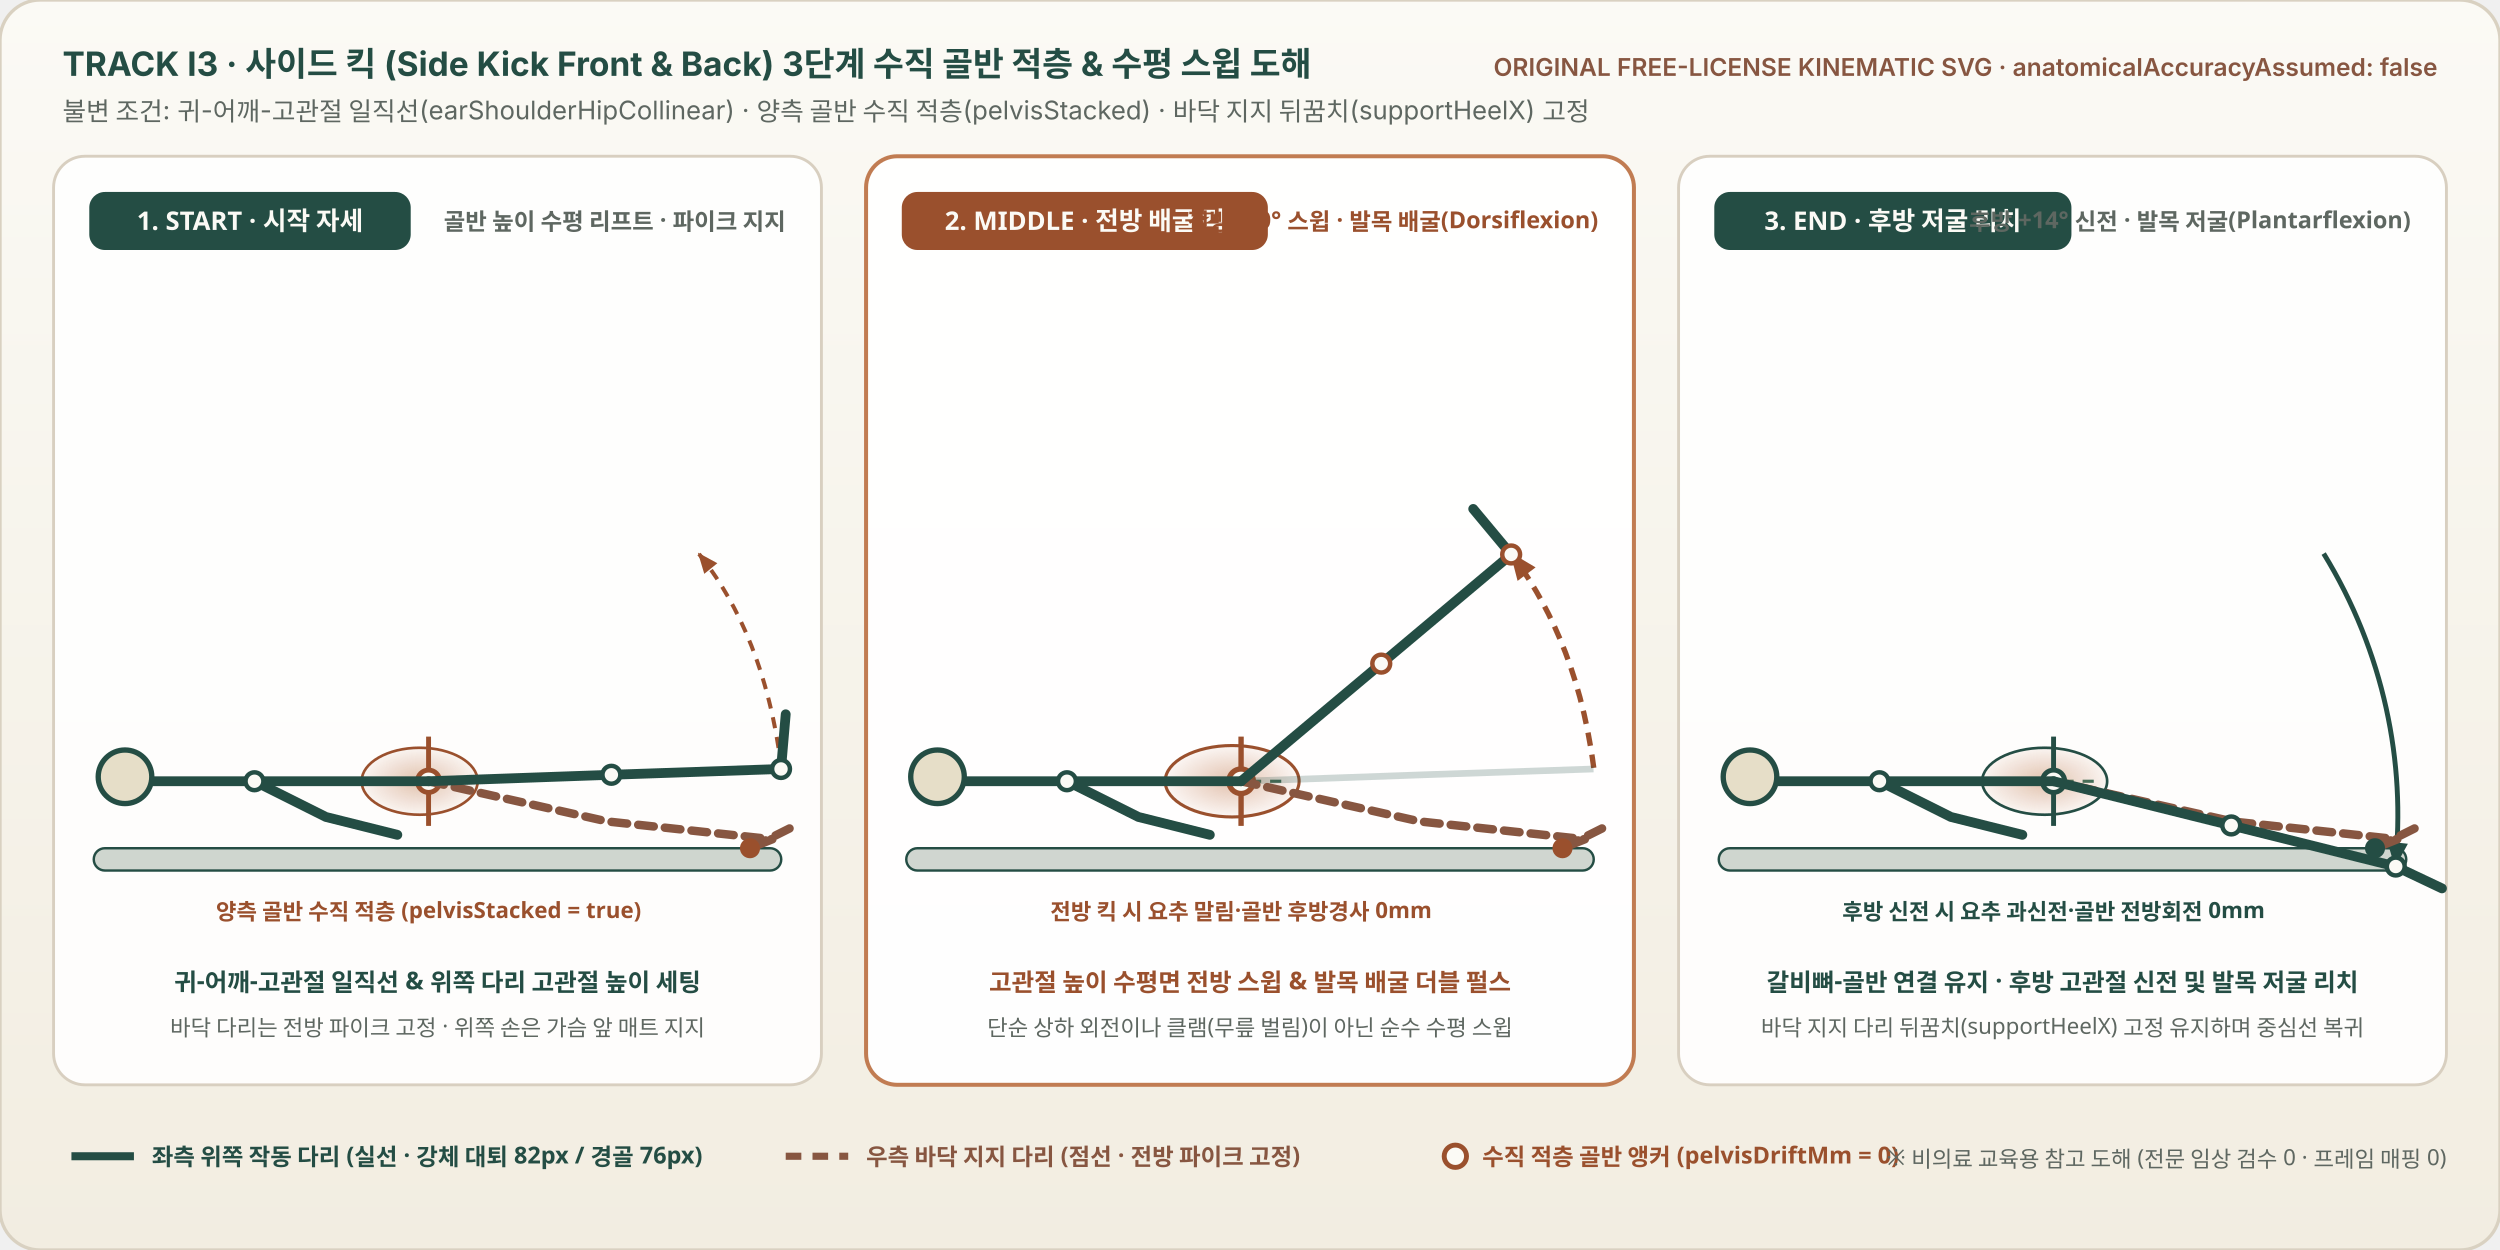
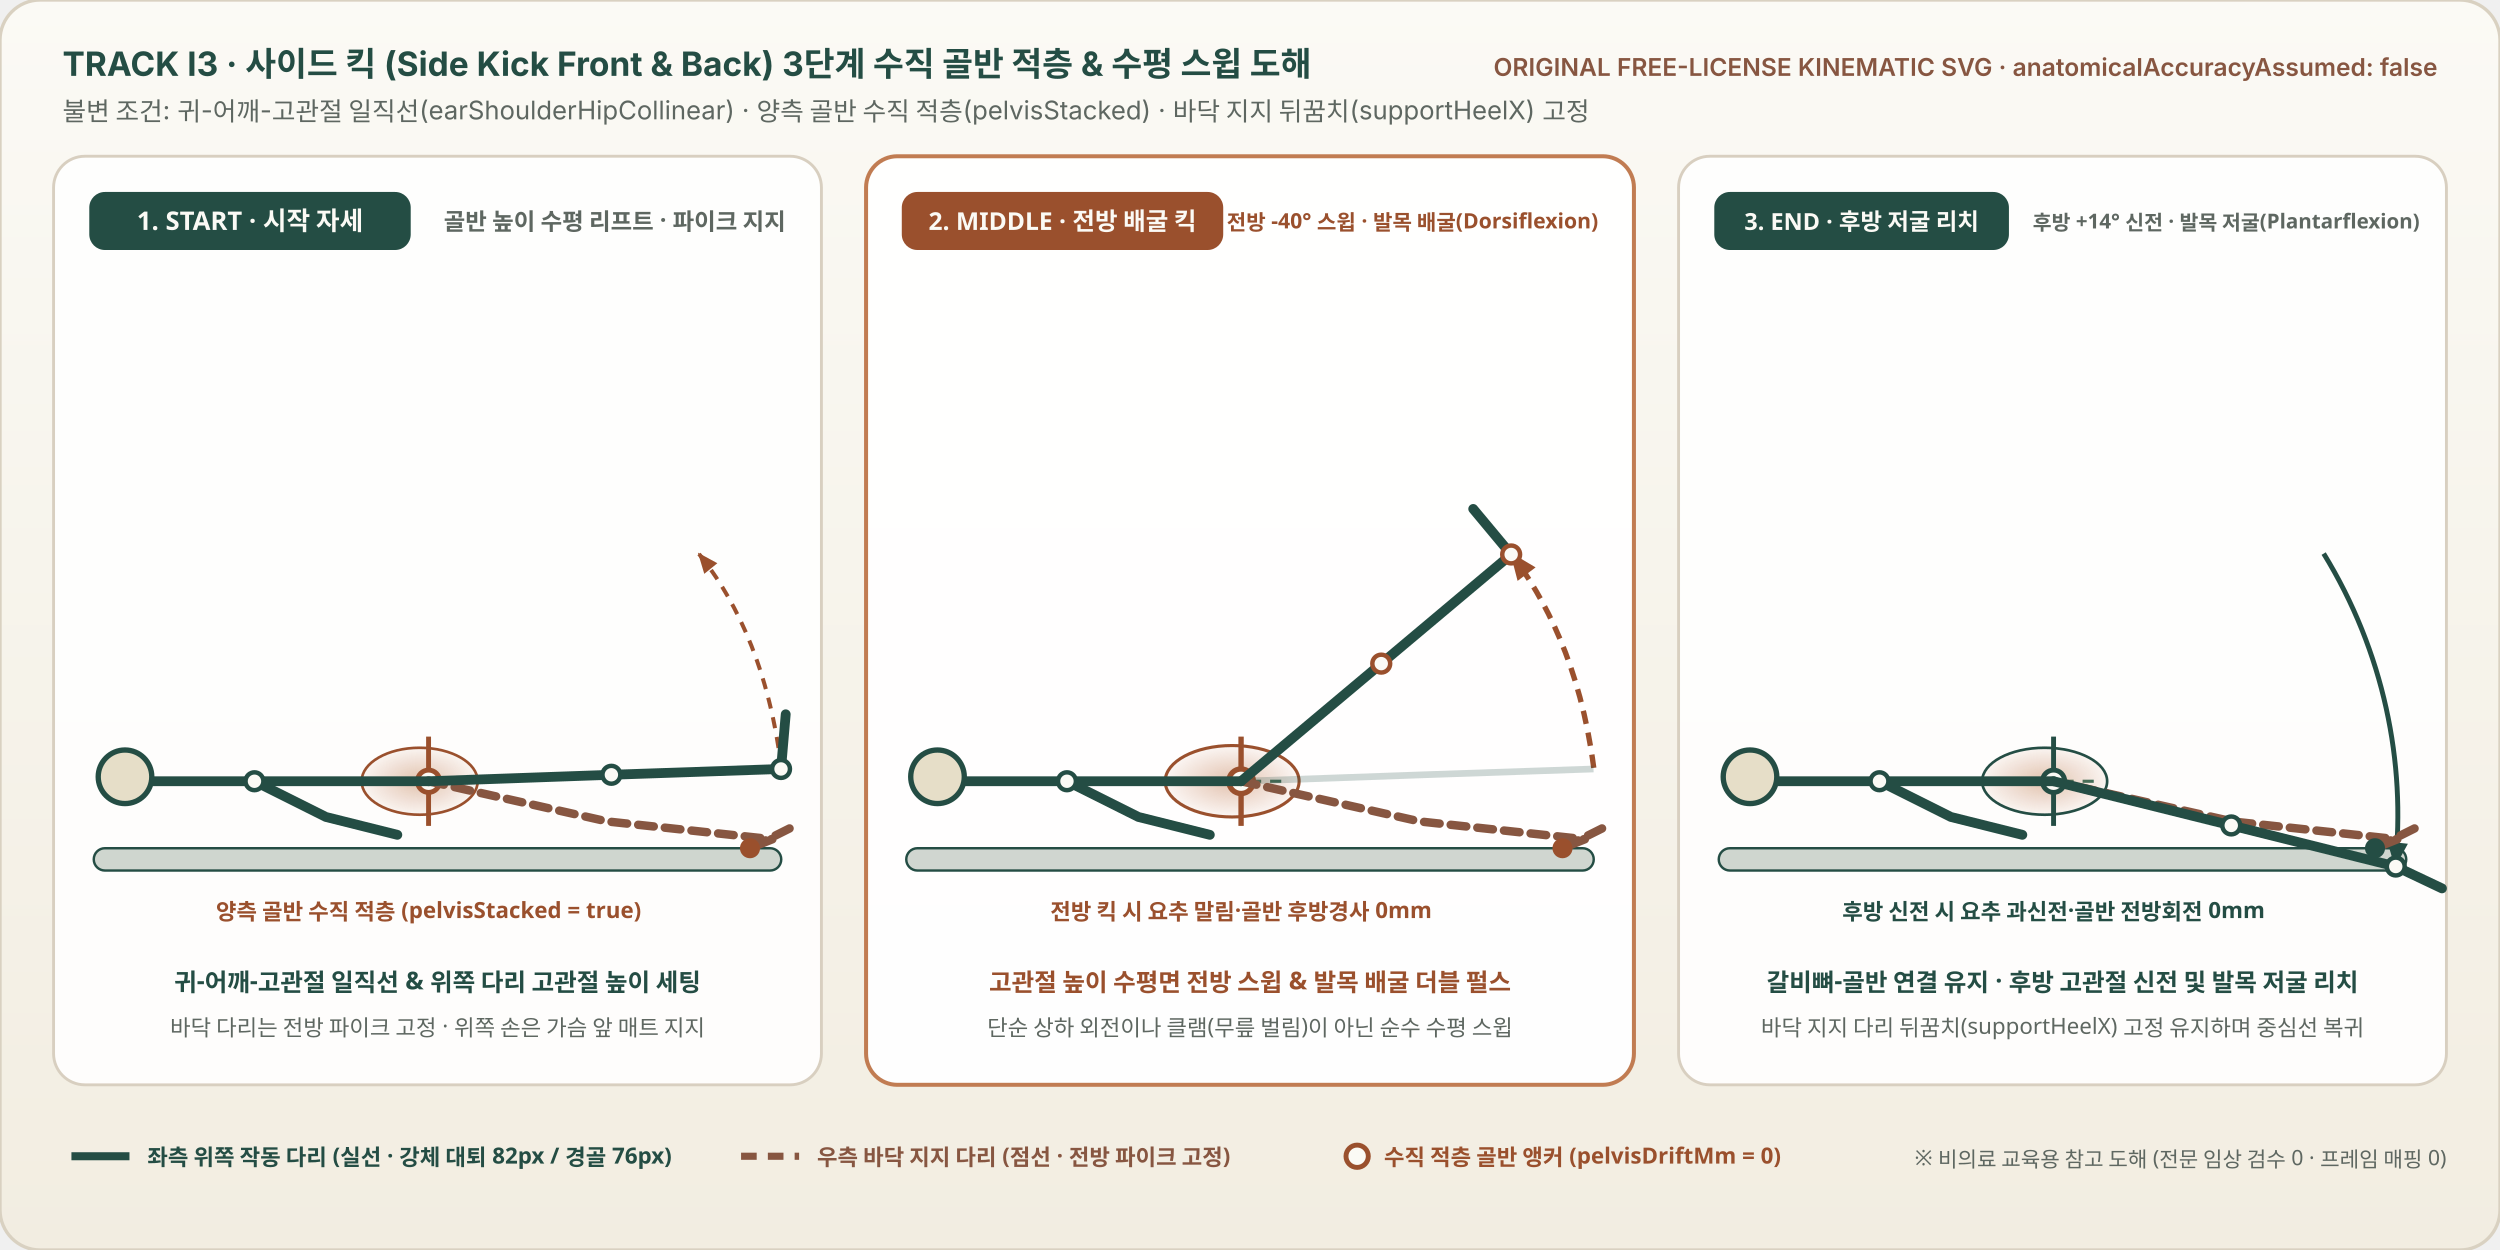
<svg xmlns="http://www.w3.org/2000/svg" viewBox="0 0 1120 560" width="1120" height="560" role="img" aria-labelledby="sk-guide-title sk-guide-desc" data-movement-id="hip-leg-side-kick" data-anatomical-accuracy-assumed="false" data-professional-review-count="0" data-source-frame-mappings="0">
  <defs>
    <marker id="sk-arrow-front" viewBox="0 0 10 10" refX="8" refY="5" markerWidth="6" markerHeight="6" orient="auto-start-reverse">
      <path d="M 0 1.5 L 8.5 5 L 0 8.5 z" fill="#9a502d" />
    </marker>
    <marker id="sk-arrow-back" viewBox="0 0 10 10" refX="8" refY="5" markerWidth="6" markerHeight="6" orient="auto-start-reverse">
      <path d="M 0 1.5 L 8.5 5 L 0 8.5 z" fill="#244d44" />
    </marker>
    <linearGradient id="sk-bg" x1="0" y1="0" x2="0" y2="1">
      <stop offset="0%" stop-color="#fbfaf5" />
      <stop offset="100%" stop-color="#f2ede1" />
    </linearGradient>
    <radialGradient id="sk-muscle-glow" cx="50%" cy="50%" r="50%">
      <stop offset="0%" stop-color="#c17c52" stop-opacity="0.46" />
      <stop offset="100%" stop-color="#c17c52" stop-opacity="0.06" />
    </radialGradient>
  </defs>
  <rect width="1120" height="560" rx="18" fill="url(#sk-bg)" stroke="#d9d1c1" stroke-width="1.5" />
  <g font-family="Pretendard, -apple-system, BlinkMacSystemFont, sans-serif">
    <text x="28" y="34" font-size="15" font-weight="700" fill="#244d44">TRACK I3 · 사이드 킥 (Side Kick Front &amp; Back) 3단계 수직 골반 적층 &amp; 수평 스윕 도해</text>
    <text x="1092" y="34" text-anchor="end" font-size="11" font-weight="600" fill="#875641">ORIGINAL FREE-LICENSE KINEMATIC SVG · anatomicalAccuracyAssumed: false</text>
    <text x="28" y="54" font-size="11.5" fill="#5e6761">불변 조건: 귀-어깨-고관절 일직선(earShoulderHipCollinear) · 양측 골반 수직 적층(pelvisStacked) · 바닥 지지 뒤꿈치(supportHeelX) 고정</text>
  </g>
  <g id="phase-start" data-phase="start">
    <rect x="24" y="70" width="344" height="416" rx="14" fill="#ffffff" fill-opacity="0.88" stroke="#d8cfc0" stroke-width="1.3" />
    <rect x="40" y="86" width="144" height="26" rx="7" fill="#244d44" />
    <text x="112" y="103" text-anchor="middle" font-family="Pretendard, sans-serif" font-size="11.5" font-weight="700" fill="#fbfaf5">1. START · 시작 자세</text>
    <text x="352" y="103" text-anchor="end" font-family="Pretendard, sans-serif" font-size="10.5" font-weight="600" fill="#5e6761">골반 높이 수평 리프트 · 파이크 지지</text>
    <rect x="42" y="380" width="308" height="10" rx="5" fill="#6b826d" fill-opacity="0.32" stroke="#244d44" stroke-width="1.1" />
    <line x1="52" y1="350" x2="210" y2="350" stroke="#2b6a58" stroke-width="1.4" stroke-dasharray="5 4" data-alignment-guide="ear-shoulder-hip-collinear" />
    <g data-element="pelvis-anchor">
      <ellipse cx="188" cy="350" rx="26" ry="15" fill="url(#sk-muscle-glow)" stroke="#9a502d" stroke-width="1.2" />
      <line x1="192" y1="330" x2="192" y2="370" stroke="#9a502d" stroke-width="2.2" />
      <circle cx="192" cy="350" r="5" fill="#fbfaf5" stroke="#9a502d" stroke-width="2.2" />
      <text x="192" y="412" text-anchor="middle" font-family="Pretendard, sans-serif" font-size="10" font-weight="700" fill="#9a502d">양측 골반 수직 적층 (pelvisStacked = true)</text>
    </g>
    <path data-element="leg-trajectory-arc" d="M 350 344 C 344 294, 326 264, 313 248" fill="none" stroke="#9a502d" stroke-width="1.8" stroke-dasharray="5 4" marker-end="url(#sk-arrow-front)" />
    <g data-limb="right-support" stroke="#875641" stroke-width="3.8" stroke-dasharray="7 5" stroke-linecap="round" stroke-linejoin="round" fill="none">
      <path d="M 192 350 L 272 368 L 346 376 L 336 380 L 356 370" />
    </g>
    <circle cx="336" cy="380" r="4.5" fill="#9a502d" data-anchor="support-heel" />
    <g data-limb="left-working" stroke="#244d44" stroke-width="4.4" stroke-linecap="round" stroke-linejoin="round" fill="none">
      <path d="M 68 350 L 92 350 L 114 350 L 152 350 L 186 350 L 192 350" />
      <path d="M 114 350 L 146 366 L 178 374" />
      <path d="M 192 350 L 273.9 347.1 L 349.9 344.5 L 352 320" />
    </g>
    <circle cx="56" cy="348" r="12" fill="#e6dec8" stroke="#244d44" stroke-width="2.4" />
    <circle cx="114" cy="350" r="4" fill="#fbfaf5" stroke="#244d44" stroke-width="2" />
    <circle cx="273.9" cy="347.1" r="4" fill="#fbfaf5" stroke="#244d44" stroke-width="2" />
    <circle cx="349.9" cy="344.5" r="4" fill="#fbfaf5" stroke="#244d44" stroke-width="2" />
    <text x="196" y="444" text-anchor="middle" font-family="Pretendard, sans-serif" font-size="11" font-weight="700" fill="#244d44">귀-어깨-고관절 일직선 &amp; 위쪽 다리 고관절 높이 세팅</text>
    <text x="196" y="464" text-anchor="middle" font-family="Pretendard, sans-serif" font-size="10" fill="#5e6761">바닥 다리는 전방 파이크 고정 · 위쪽 손은 가슴 앞 매트 지지</text>
  </g>
  <g id="phase-middle" data-phase="middle">
    <rect x="388" y="70" width="344" height="416" rx="14" fill="#ffffff" fill-opacity="0.95" stroke="#c17c52" stroke-width="1.8" />
-     <rect x="404" y="86" width="164" height="26" rx="7" fill="#9a502d" />
-     <text x="486" y="103" text-anchor="middle" font-family="Pretendard, sans-serif" font-size="11.5" font-weight="700" fill="#fbfaf5">2. MIDDLE · 전방 배굴 킥</text>
-     <text x="716" y="103" text-anchor="end" font-family="Pretendard, sans-serif" font-size="10.5" font-weight="700" fill="#9a502d">전방 -40° 스윕 · 발목 배굴(Dorsiflexion)</text>
+     <rect x="404" y="86" width="144" height="26" rx="7" fill="#9a502d" />
+     <text x="476" y="103" text-anchor="middle" font-family="Pretendard, sans-serif" font-size="11" font-weight="700" fill="#fbfaf5">2. MIDDLE · 전방 배굴 킥</text>
+     <text x="716" y="103" text-anchor="end" font-family="Pretendard, sans-serif" font-size="9.5" font-weight="700" fill="#9a502d">전방 -40° 스윕 · 발목 배굴(Dorsiflexion)</text>
    <rect x="406" y="380" width="308" height="10" rx="5" fill="#6b826d" fill-opacity="0.32" stroke="#244d44" stroke-width="1.1" />
    <line x1="416" y1="350" x2="574" y2="350" stroke="#2b6a58" stroke-width="1.4" stroke-dasharray="5 4" data-alignment-guide="ear-shoulder-hip-collinear" />
    <g data-element="pelvis-anchor">
      <ellipse cx="552" cy="350" rx="30" ry="16" fill="url(#sk-muscle-glow)" stroke="#9a502d" stroke-width="1.4" />
      <line x1="556" y1="330" x2="556" y2="370" stroke="#9a502d" stroke-width="2.4" />
      <circle cx="556" cy="350" r="5.5" fill="#fbfaf5" stroke="#9a502d" stroke-width="2.4" />
      <text x="556" y="412" text-anchor="middle" font-family="Pretendard, sans-serif" font-size="10" font-weight="700" fill="#9a502d">전방 킥 시 요추 말림·골반 후방경사 0mm</text>
    </g>
    <path data-element="leg-trajectory-arc" d="M 714 344 C 708 298, 692 268, 677 248" fill="none" stroke="#9a502d" stroke-width="2.4" stroke-dasharray="6 4" marker-end="url(#sk-arrow-front)" />
    <path d="M 556 350 L 637.9 347.1 L 713.9 344.5" stroke="#244d44" stroke-opacity="0.22" stroke-width="3" fill="none" />
    <g data-limb="right-support" stroke="#875641" stroke-width="3.8" stroke-dasharray="7 5" stroke-linecap="round" stroke-linejoin="round" fill="none">
      <path d="M 556 350 L 636 368 L 710 376 L 700 380 L 720 370" />
    </g>
    <circle cx="700" cy="380" r="4.5" fill="#9a502d" data-anchor="support-heel" />
    <g data-limb="left-working" stroke="#244d44" stroke-width="4.4" stroke-linecap="round" stroke-linejoin="round" fill="none">
      <path d="M 432 350 L 456 350 L 478 350 L 516 350 L 550 350 L 556 350" />
      <path d="M 478 350 L 510 366 L 542 374" />
      <path d="M 556 350 L 618.8 297.3 L 677.0 248.4 L 660 228" />
    </g>
    <circle cx="420" cy="348" r="12" fill="#e6dec8" stroke="#244d44" stroke-width="2.4" />
    <circle cx="478" cy="350" r="4" fill="#fbfaf5" stroke="#244d44" stroke-width="2" />
    <circle cx="618.8" cy="297.3" r="4" fill="#fbfaf5" stroke="#9a502d" stroke-width="2" />
    <circle cx="677.0" cy="248.4" r="4" fill="#fbfaf5" stroke="#9a502d" stroke-width="2" />
    <text x="560" y="444" text-anchor="middle" font-family="Pretendard, sans-serif" font-size="11" font-weight="700" fill="#9a502d">고관절 높이 수평면 전방 스윕 &amp; 발목 배굴 더블 펄스</text>
    <text x="560" y="464" text-anchor="middle" font-family="Pretendard, sans-serif" font-size="10" fill="#5e6761">단순 상하 외전이나 클램(무릎 벌림)이 아닌 순수 수평 스윕</text>
  </g>
  <g id="phase-end" data-phase="end">
    <rect x="752" y="70" width="344" height="416" rx="14" fill="#ffffff" fill-opacity="0.88" stroke="#d8cfc0" stroke-width="1.3" />
-     <rect x="768" y="86" width="160" height="26" rx="7" fill="#244d44" />
-     <text x="848" y="103" text-anchor="middle" font-family="Pretendard, sans-serif" font-size="11.5" font-weight="700" fill="#fbfaf5">3. END · 후방 저굴 리치</text>
-     <text x="1080" y="103" text-anchor="end" font-family="Pretendard, sans-serif" font-size="10.5" font-weight="600" fill="#5e6761">후방 +14° 신전 · 발목 저굴(Plantarflexion)</text>
+     <rect x="768" y="86" width="132" height="26" rx="7" fill="#244d44" />
+     <text x="834" y="103" text-anchor="middle" font-family="Pretendard, sans-serif" font-size="10.5" font-weight="700" fill="#fbfaf5">3. END · 후방 저굴 리치</text>
+     <text x="1084" y="103" text-anchor="end" font-family="Pretendard, sans-serif" font-size="9.2" font-weight="600" fill="#5e6761">후방 +14° 신전 · 발목 저굴(Plantarflexion)</text>
    <rect x="770" y="380" width="308" height="10" rx="5" fill="#6b826d" fill-opacity="0.32" stroke="#244d44" stroke-width="1.1" />
    <line x1="780" y1="350" x2="938" y2="350" stroke="#2b6a58" stroke-width="1.4" stroke-dasharray="5 4" data-alignment-guide="ear-shoulder-hip-collinear" />
    <g data-element="pelvis-anchor">
      <ellipse cx="916" cy="350" rx="28" ry="15" fill="url(#sk-muscle-glow)" stroke="#244d44" stroke-width="1.2" />
      <line x1="920" y1="330" x2="920" y2="370" stroke="#244d44" stroke-width="2.2" />
      <circle cx="920" cy="350" r="5" fill="#fbfaf5" stroke="#244d44" stroke-width="2.2" />
      <text x="920" y="412" text-anchor="middle" font-family="Pretendard, sans-serif" font-size="10" font-weight="700" fill="#244d44">후방 신전 시 요추 과신전·골반 전방회전 0mm</text>
    </g>
    <path data-element="leg-trajectory-arc" d="M 1041 248 C 1068 292, 1078 342, 1073 388" fill="none" stroke="#244d44" stroke-width="2.2" marker-end="url(#sk-arrow-back)" />
    <g data-limb="right-support" stroke="#875641" stroke-width="3.8" stroke-dasharray="7 5" stroke-linecap="round" stroke-linejoin="round" fill="none">
      <path d="M 920 350 L 1000 368 L 1074 376 L 1064 380 L 1084 370" />
    </g>
    <circle cx="1064" cy="380" r="4.5" fill="#244d44" data-anchor="support-heel" />
    <g data-limb="left-working" stroke="#244d44" stroke-width="4.4" stroke-linecap="round" stroke-linejoin="round" fill="none">
      <path d="M 796 350 L 820 350 L 842 350 L 880 350 L 914 350 L 920 350" />
      <path d="M 842 350 L 874 366 L 906 374" />
      <path d="M 920 350 L 999.6 369.8 L 1073.3 388.2 L 1094 398" />
    </g>
    <circle cx="784" cy="348" r="12" fill="#e6dec8" stroke="#244d44" stroke-width="2.4" />
    <circle cx="842" cy="350" r="4" fill="#fbfaf5" stroke="#244d44" stroke-width="2" />
    <circle cx="999.6" cy="369.8" r="4" fill="#fbfaf5" stroke="#244d44" stroke-width="2" />
    <circle cx="1073.3" cy="388.2" r="4" fill="#fbfaf5" stroke="#244d44" stroke-width="2" />
    <text x="924" y="444" text-anchor="middle" font-family="Pretendard, sans-serif" font-size="11" font-weight="700" fill="#244d44">갈비뼈-골반 연결 유지 · 후방 고관절 신전 및 발목 저굴 리치</text>
    <text x="924" y="464" text-anchor="middle" font-family="Pretendard, sans-serif" font-size="10" fill="#5e6761">바닥 지지 다리 뒤꿈치(supportHeelX) 고정 유지하며 중심선 복귀</text>
  </g>
-   <g transform="translate(24, 504)" font-family="Pretendard, sans-serif" font-size="10.5" fill="#244d44">
-     <line x1="8" y1="14" x2="36" y2="14" stroke="#244d44" stroke-width="3.6" />
-     <text x="44" y="18" font-weight="700">좌측 위쪽 작동 다리 (실선 · 강체 대퇴 82px / 경골 76px)</text>
-     <line x1="328" y1="14" x2="356" y2="14" stroke="#875641" stroke-width="3.2" stroke-dasharray="7 5" />
-     <text x="364" y="18" font-weight="700" fill="#875641">우측 바닥 지지 다리 (점선 · 전방 파이크 고정)</text>
-     <circle cx="628" cy="14" r="5" fill="#fbfaf5" stroke="#9a502d" stroke-width="2.2" />
-     <text x="640" y="18" font-weight="700" fill="#9a502d">수직 적층 골반 앵커 (pelvisDriftMm = 0)</text>
-     <text x="1072" y="18" text-anchor="end" font-size="10" fill="#5e6761">※ 비의료 교육용 참고 도해 (전문 임상 검수 0 · 프레임 매핑 0)</text>
+   <g transform="translate(24, 504)" font-family="Pretendard, sans-serif" font-size="10" fill="#244d44">
+     <line x1="8" y1="14" x2="34" y2="14" stroke="#244d44" stroke-width="3.6" />
+     <text x="42" y="18" font-weight="700">좌측 위쪽 작동 다리 (실선 · 강체 대퇴 82px / 경골 76px)</text>
+     <line x1="308" y1="14" x2="334" y2="14" stroke="#875641" stroke-width="3.2" stroke-dasharray="7 5" />
+     <text x="342" y="18" font-weight="700" fill="#875641">우측 바닥 지지 다리 (점선 · 전방 파이크 고정)</text>
+     <circle cx="584" cy="14" r="5" fill="#fbfaf5" stroke="#9a502d" stroke-width="2.2" />
+     <text x="596" y="18" font-weight="700" fill="#9a502d">수직 적층 골반 앵커 (pelvisDriftMm = 0)</text>
+     <text x="1072" y="18" text-anchor="end" font-size="9.5" fill="#5e6761">※ 비의료 교육용 참고 도해 (전문 임상 검수 0 · 프레임 매핑 0)</text>
  </g>
</svg>
